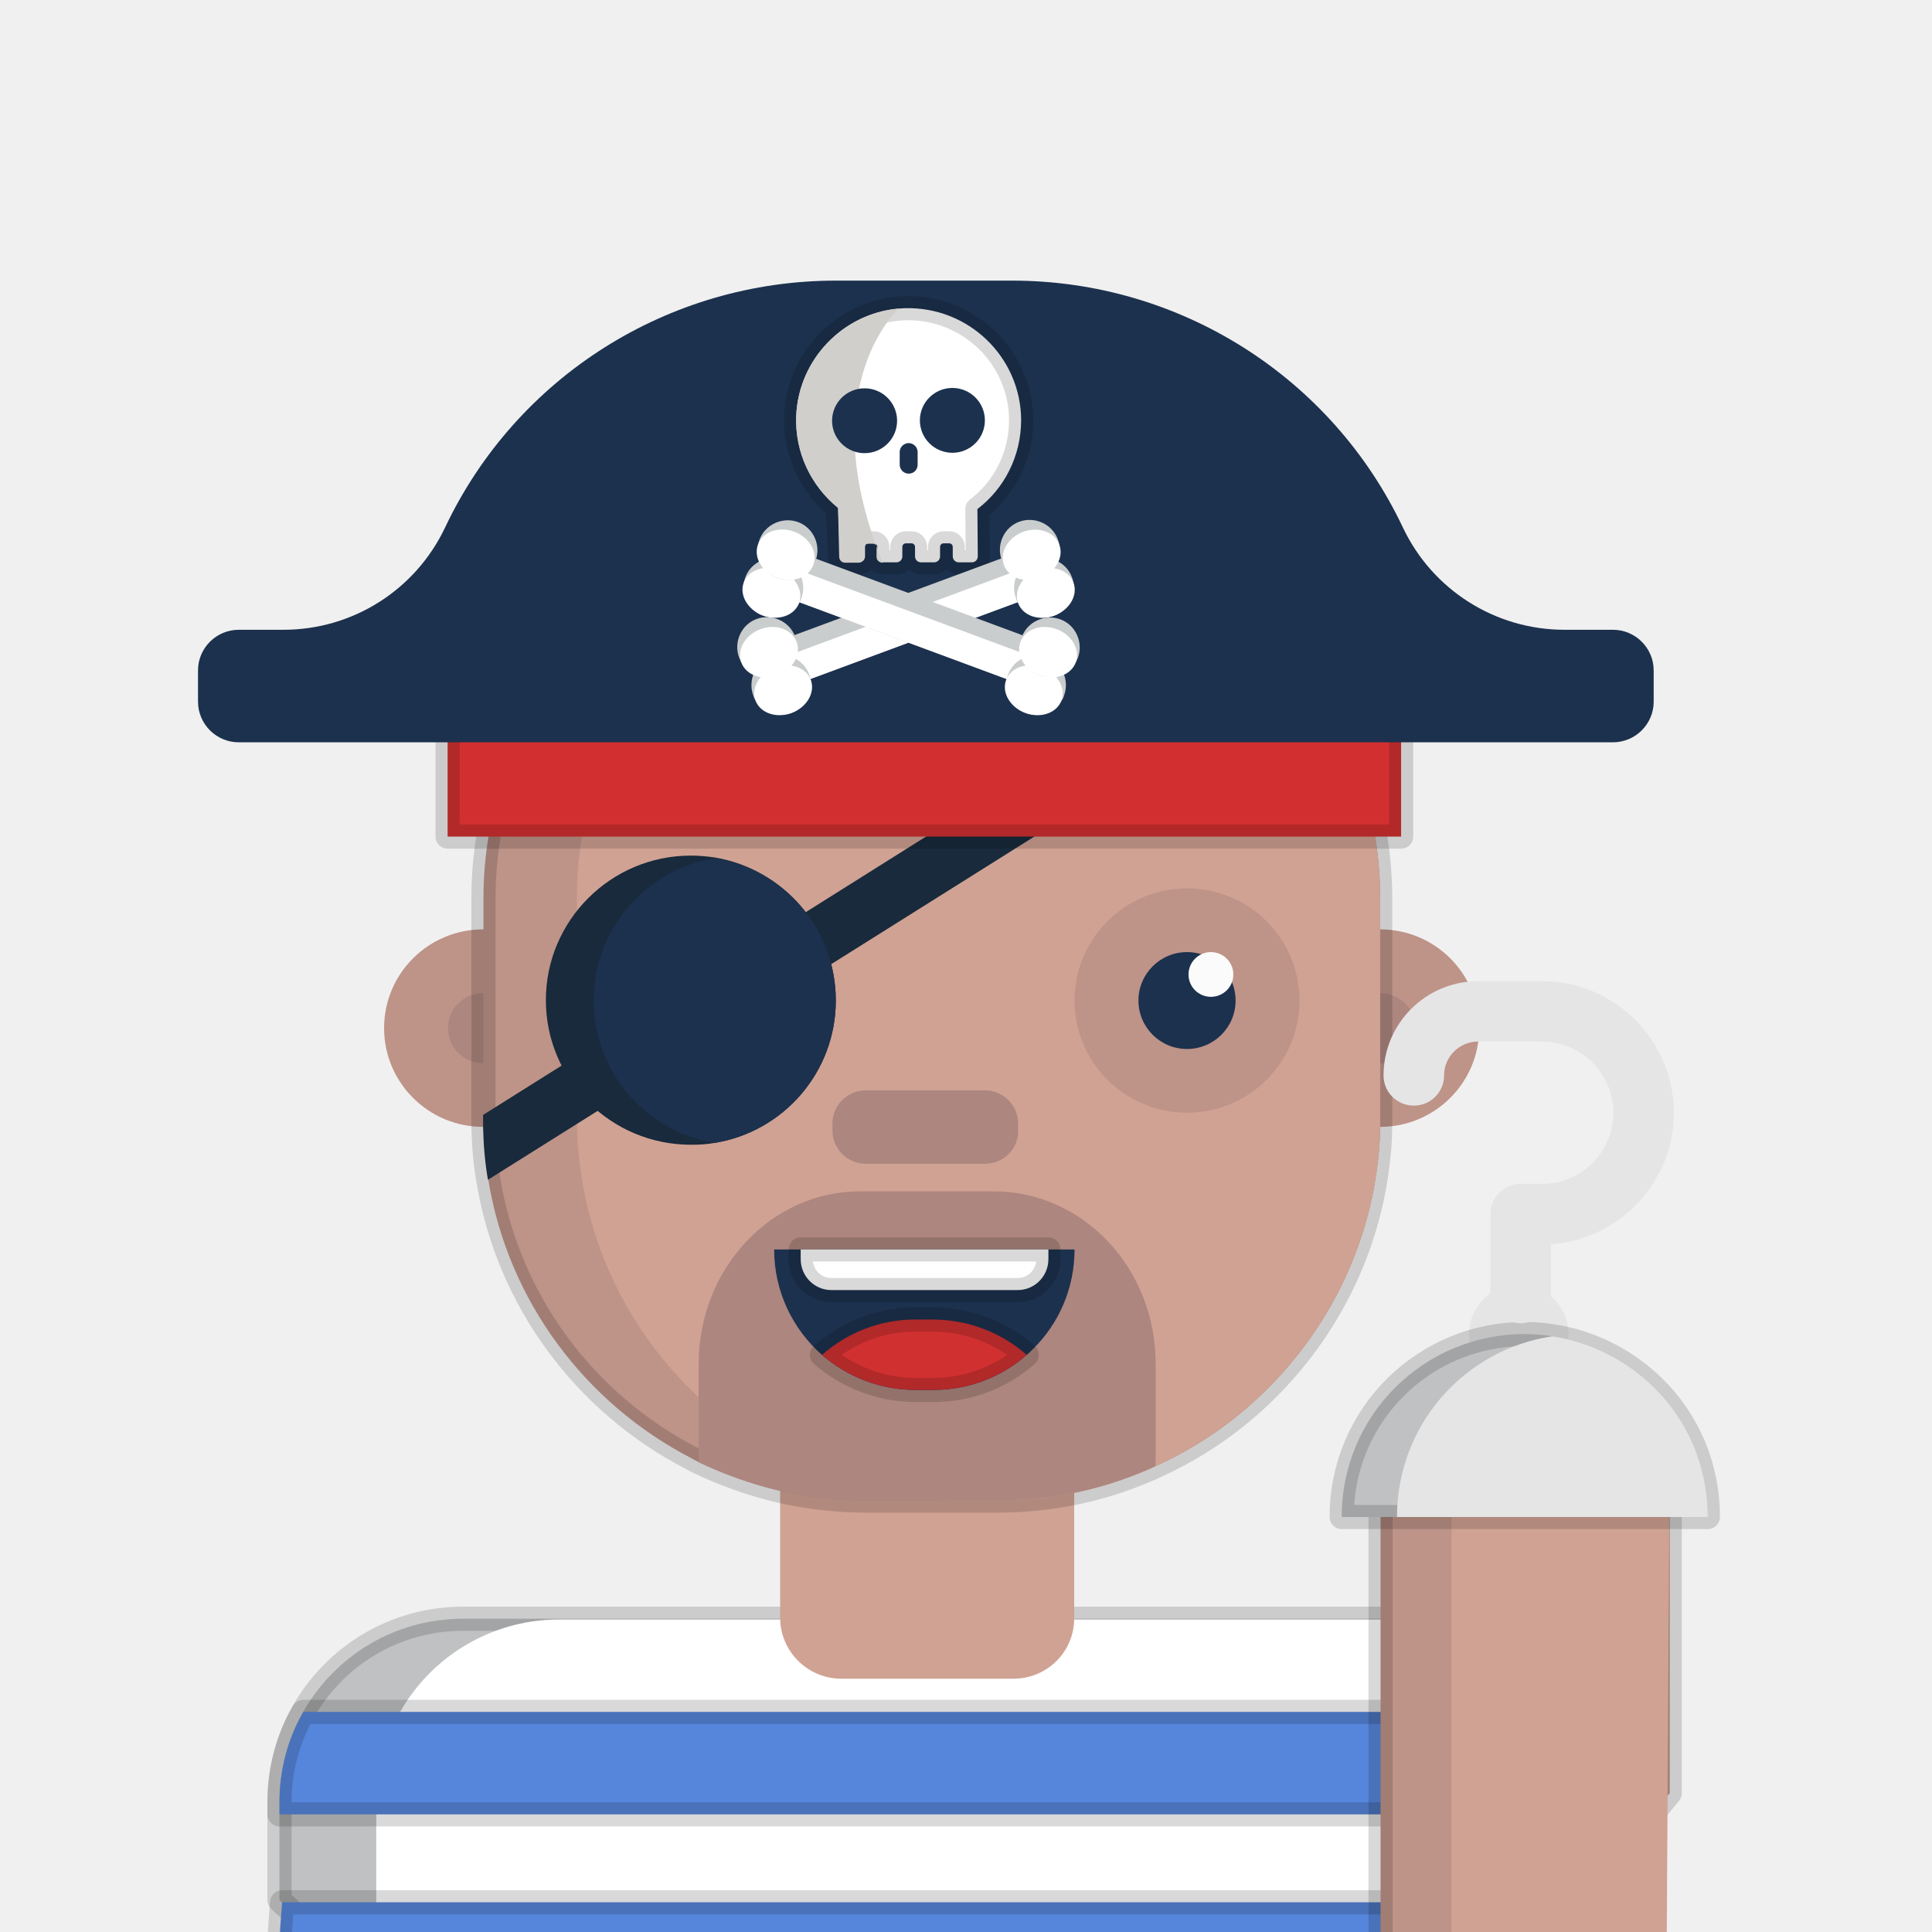
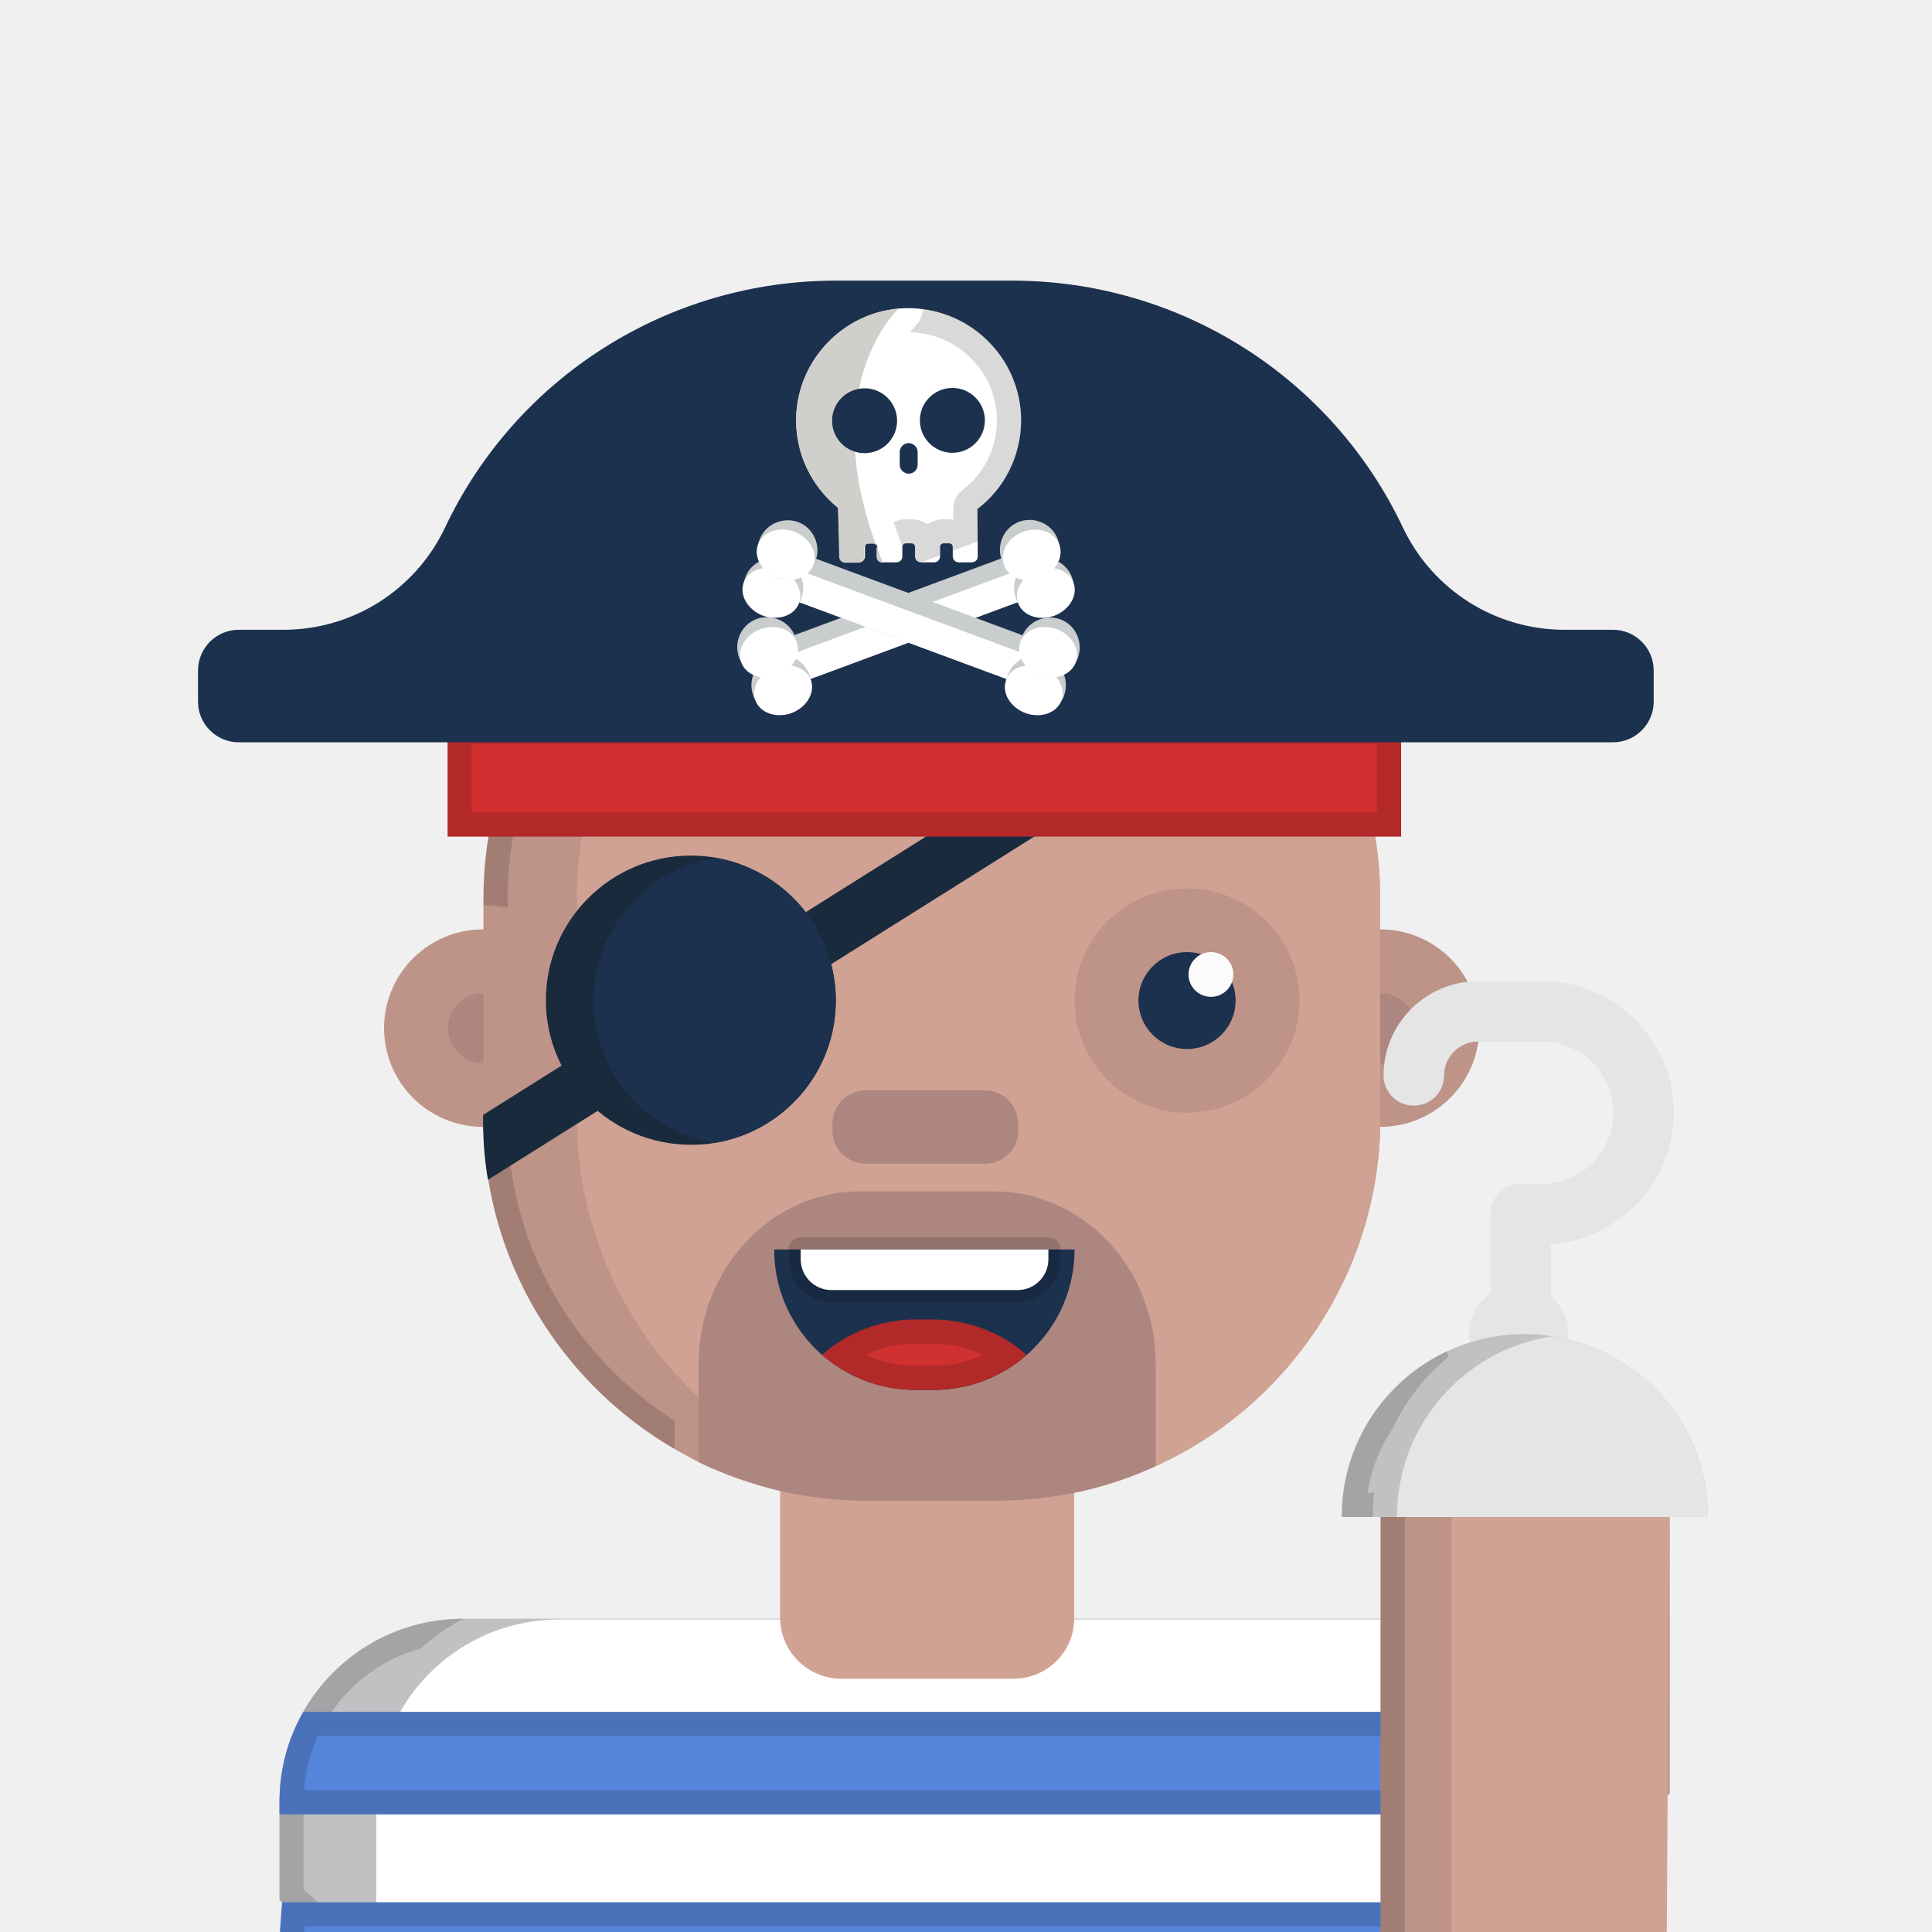
<svg xmlns="http://www.w3.org/2000/svg" id="Layer_1" viewBox="0 0 160 160">
  <defs>
    <style>.cls-1{fill:#ad867f;}.cls-2{fill:#d0a293;}.cls-3{fill:#d1cfcc;}.cls-4{fill:#d23030;}.cls-5{fill:#cacdcd;}.cls-6{fill:#fff;}.cls-7{fill:#be9388;}.cls-8{fill:#fbfbfb;}.cls-9{fill:#e5e5e6;}.cls-10{fill:#d03030;}.cls-11{fill:#182a3c;}.cls-12{fill:#1c314e;}.cls-13{fill:#c0c1c2;}.cls-14{fill:#5686db;}</style>
  </defs>
  <g id="Avatars">
    <g id="Artboard">
      <g id="Other">
        <g id="_50-Halloween_Icons_28">
-           <ellipse class="cls-9" cx="125.781" cy="110.48" rx="4.115" ry="4.104" />
-           <path class="cls-13" d="M130.855,149.27v7.19c-.371.37-.774.71-1.176,1.08-2.97,2.685-6.158,5.154-9.499,7.375-.588.37-1.145.741-1.733,1.111-1.361.833-2.723,1.636-4.146,2.407-11.232,6.079-24.104,9.566-37.781,9.566-15.409,0-29.767-4.382-41.927-11.973-1.176-.71-2.29-1.481-3.435-2.253-2.754-1.913-5.353-3.981-7.828-6.234-.062-.062-.124-.123-.186-.185v-8.116c0-2.716.712-5.308,1.98-7.499,2.63-4.598,7.55-7.684,13.243-7.684h77.263c1.578,0,3.125.247,4.549.679,3.713,1.142,6.807,3.672,8.695,6.974,1.269,2.284,1.98,4.845,1.98,7.561Z" stroke="#000" stroke-opacity="0.15" stroke-width="2" stroke-linejoin="round" />
-           <path class="cls-6" d="M130.855,149.27v7.19c-.371.37-.774.71-1.176,1.08-2.97,2.685-6.158,5.154-9.499,7.375-.588.37-1.145.741-1.733,1.111-1.361.833-2.723,1.636-4.146,2.407-11.232,6.079-24.104,9.566-37.781,9.566-15.409,0-29.767-4.382-41.927-11.973-1.176-.71-2.29-1.481-3.435-2.253v-14.504c0-2.716.712-5.308,1.98-7.499,2.228-3.919,6.158-6.727,10.799-7.468h0c.805-.123,1.609-.185,2.414-.185h69.249c1.578,0,3.125.247,4.549.679,3.713,1.142,6.807,3.672,8.695,6.974,1.3,2.222,2.011,4.783,2.011,7.499Z" />
-           <path class="cls-2" d="M83.916,139.025h-14.233c-2.785,0-5.075-2.253-5.075-5.061v-17.405h24.352v17.405c.031,2.808-2.228,5.061-5.044,5.061Z" />
-           <ellipse class="cls-7" cx="40.009" cy="85.144" rx="8.2" ry="8.178" />
+           <g fill="#e5e5e6">
+             <ellipse cx="125.781" cy="110.48" rx="4.115" ry="4.104" id="ab0" />
+           </g>
+           <g fill="#c0c1c2">
+             <path d="M130.855,149.27v7.19c-.371.37-.774.71-1.176,1.08-2.97,2.685-6.158,5.154-9.499,7.375-.588.37-1.145.741-1.733,1.111-1.361.833-2.723,1.636-4.146,2.407-11.232,6.079-24.104,9.566-37.781,9.566-15.409,0-29.767-4.382-41.927-11.973-1.176-.71-2.29-1.481-3.435-2.253-2.754-1.913-5.353-3.981-7.828-6.234-.062-.062-.124-.123-.186-.185v-8.116c0-2.716.712-5.308,1.98-7.499,2.63-4.598,7.55-7.684,13.243-7.684h77.263c1.578,0,3.125.247,4.549.679,3.713,1.142,6.807,3.672,8.695,6.974,1.269,2.284,1.98,4.845,1.98,7.561Z" id="ab1" />
+           </g>
+           <mask id="am1" maskUnits="userSpaceOnUse" x="0" y="0" width="160" height="160">
+             <use href="#ab1" fill="#fff" />
+             <use href="#ab2" fill="#000" stroke="#000" stroke-width="4" stroke-linejoin="round" />
+           </mask>
+           <use href="#ab1" fill="none" stroke="#000" stroke-opacity="0.15" stroke-width="4" stroke-linejoin="round" mask="url(#am1)" />
+           <g fill="#fff">
+             <path d="M130.855,149.27v7.19c-.371.37-.774.71-1.176,1.08-2.97,2.685-6.158,5.154-9.499,7.375-.588.37-1.145.741-1.733,1.111-1.361.833-2.723,1.636-4.146,2.407-11.232,6.079-24.104,9.566-37.781,9.566-15.409,0-29.767-4.382-41.927-11.973-1.176-.71-2.29-1.481-3.435-2.253v-14.504c0-2.716.712-5.308,1.98-7.499,2.228-3.919,6.158-6.727,10.799-7.468h0c.805-.123,1.609-.185,2.414-.185h69.249c1.578,0,3.125.247,4.549.679,3.713,1.142,6.807,3.672,8.695,6.974,1.3,2.222,2.011,4.783,2.011,7.499Z" id="ab2" />
+           </g>
+           <g fill="#d0a293">
+             <path d="M83.916,139.025h-14.233c-2.785,0-5.075-2.253-5.075-5.061v-17.405h24.352v17.405c.031,2.808-2.228,5.061-5.044,5.061Z" id="ab3" />
+           </g>
+           <g fill="#be9388">
+             <ellipse cx="40.009" cy="85.144" rx="8.2" ry="8.178" id="ab4" />
+           </g>
          <ellipse class="cls-1" cx="40.009" cy="85.144" rx="2.909" ry="2.901" />
-           <ellipse class="cls-7" cx="114.301" cy="85.144" rx="8.2" ry="8.178" />
+           <g fill="#be9388">
+             <ellipse cx="114.301" cy="85.144" rx="8.2" ry="8.178" id="ab6" />
+           </g>
          <ellipse class="cls-1" cx="114.301" cy="85.144" rx="2.909" ry="2.901" />
-           <path class="cls-7" d="M114.301,74.374v18.948c0,.339-.031.679-.031,1.018-.495,8.826-4.61,16.664-10.861,22.126-2.29,2.006-4.889,3.672-7.674,4.938-.217.093-.433.216-.681.309-1.918.833-3.961,1.481-6.065,1.913-2.104.432-4.27.648-6.498.648h-10.644c-2.475,0-4.889-.278-7.21-.802-2.352-.555-4.61-1.358-6.745-2.376-.217-.093-.433-.216-.65-.339-8.757-4.536-15.162-12.992-16.802-23.052-.248-1.42-.371-2.901-.402-4.382v-18.948c0-2.314.248-4.567.743-6.727.557-2.53,1.423-4.938,2.568-7.19.402-.802.866-1.605,1.331-2.376,1.887-3.055,4.301-5.74,7.117-7.931,1.052-.833,2.166-1.605,3.342-2.314,2.568-1.543,5.384-2.716,8.354-3.425,2.414-.586,4.92-.926,7.488-.926h12.377c3.435,0,6.745.555,9.84,1.605,4.425,1.481,8.416,3.919,11.665,7.098,5.817,5.616,9.437,13.486,9.437,22.188Z" stroke="#000" stroke-opacity="0.15" stroke-width="2" stroke-linejoin="round" />
-           <path class="cls-2" d="M114.301,74.374v18.948c0,.339-.031.679-.031,1.018-.495,8.826-4.61,16.664-10.861,22.126-4.053,3.518-8.973,6.018-14.419,7.159-2.104.432-4.27.648-6.498.648h-2.878c-5.415,0-10.52-1.358-15.007-3.734-10.025-5.339-16.833-15.893-16.833-28.02v-18.145c0-4.999,1.176-9.721,3.311-13.887.309-.617.65-1.234.99-1.821,1.361-2.284,2.97-4.351,4.858-6.203,1.64-1.636,3.496-3.086,5.508-4.32,4.734-2.932,10.335-4.629,16.338-4.629h4.579c3.435,0,6.745.555,9.84,1.605,4.425,1.481,8.385,3.919,11.665,7.098,5.817,5.586,9.437,13.455,9.437,22.157Z" />
-           <ellipse class="cls-7" cx="98.304" cy="82.861" rx="9.314" ry="9.289" />
+           <g fill="#be9388">
+             <path d="M114.301,74.374v18.948c0,.339-.031.679-.031,1.018-.495,8.826-4.61,16.664-10.861,22.126-2.29,2.006-4.889,3.672-7.674,4.938-.217.093-.433.216-.681.309-1.918.833-3.961,1.481-6.065,1.913-2.104.432-4.27.648-6.498.648h-10.644c-2.475,0-4.889-.278-7.21-.802-2.352-.555-4.61-1.358-6.745-2.376-.217-.093-.433-.216-.65-.339-8.757-4.536-15.162-12.992-16.802-23.052-.248-1.42-.371-2.901-.402-4.382v-18.948c0-2.314.248-4.567.743-6.727.557-2.53,1.423-4.938,2.568-7.19.402-.802.866-1.605,1.331-2.376,1.887-3.055,4.301-5.74,7.117-7.931,1.052-.833,2.166-1.605,3.342-2.314,2.568-1.543,5.384-2.716,8.354-3.425,2.414-.586,4.92-.926,7.488-.926h12.377c3.435,0,6.745.555,9.84,1.605,4.425,1.481,8.416,3.919,11.665,7.098,5.817,5.616,9.437,13.486,9.437,22.188Z" id="ab8" />
+           </g>
+           <mask id="am8" maskUnits="userSpaceOnUse" x="0" y="0" width="160" height="160">
+             <use href="#ab8" fill="#fff" />
+             <use href="#ab3" fill="#000" stroke="#000" stroke-width="4" stroke-linejoin="round" />
+             <use href="#ab4" fill="#000" stroke="#000" stroke-width="4" stroke-linejoin="round" />
+             <use href="#ab6" fill="#000" stroke="#000" stroke-width="4" stroke-linejoin="round" />
+             <use href="#ab9" fill="#000" stroke="#000" stroke-width="4" stroke-linejoin="round" />
+             <use href="#ab10" fill="#000" stroke="#000" stroke-width="4" stroke-linejoin="round" />
+             <use href="#ab13" fill="#000" stroke="#000" stroke-width="4" stroke-linejoin="round" />
+             <use href="#ab19" fill="#000" stroke="#000" stroke-width="4" stroke-linejoin="round" />
+           </mask>
+           <use href="#ab8" fill="none" stroke="#000" stroke-opacity="0.15" stroke-width="4" stroke-linejoin="round" mask="url(#am8)" />
+           <g fill="#d0a293">
+             <path d="M114.301,74.374v18.948c0,.339-.031.679-.031,1.018-.495,8.826-4.61,16.664-10.861,22.126-4.053,3.518-8.973,6.018-14.419,7.159-2.104.432-4.27.648-6.498.648h-2.878c-5.415,0-10.52-1.358-15.007-3.734-10.025-5.339-16.833-15.893-16.833-28.02v-18.145c0-4.999,1.176-9.721,3.311-13.887.309-.617.65-1.234.99-1.821,1.361-2.284,2.97-4.351,4.858-6.203,1.64-1.636,3.496-3.086,5.508-4.32,4.734-2.932,10.335-4.629,16.338-4.629h4.579c3.435,0,6.745.555,9.84,1.605,4.425,1.481,8.385,3.919,11.665,7.098,5.817,5.586,9.437,13.455,9.437,22.157Z" id="ab9" />
+           </g>
+           <g fill="#be9388">
+             <ellipse cx="98.304" cy="82.861" rx="9.314" ry="9.289" id="ab10" />
+           </g>
          <ellipse class="cls-12" cx="98.304" cy="82.861" rx="4.023" ry="4.012" />
          <ellipse class="cls-8" cx="100.284" cy="80.701" rx="1.857" ry="1.852" />
-           <path class="cls-1" d="M81.564,96.377h-9.871c-1.516,0-2.754-1.234-2.754-2.746v-.586c0-1.512,1.238-2.746,2.754-2.746h9.871c1.516,0,2.754,1.234,2.754,2.746v.586c.031,1.512-1.207,2.746-2.754,2.746Z" />
+           <g fill="#ad867f">
+             <path d="M81.564,96.377h-9.871c-1.516,0-2.754-1.234-2.754-2.746v-.586c0-1.512,1.238-2.746,2.754-2.746h9.871c1.516,0,2.754,1.234,2.754,2.746v.586c.031,1.512-1.207,2.746-2.754,2.746Z" id="ab13" />
+           </g>
          <path class="cls-11" d="M88.309,67.616l-47.899,30.088c-.248-1.42-.371-2.901-.402-4.382v-.988l45.764-28.761,2.537,4.043Z" />
          <path class="cls-11" d="M69.218,82.861c0,5.925-4.332,10.862-10.025,11.788-.65.123-1.3.154-1.98.154-6.622,0-12.006-5.37-12.006-11.973s5.384-11.973,12.006-11.973c.681,0,1.331.062,1.98.154,5.693.957,10.025,5.894,10.025,11.85Z" />
          <path class="cls-12" d="M69.218,82.861c0,5.925-4.332,10.862-10.025,11.788-5.693-.926-10.025-5.863-10.025-11.788s4.332-10.862,10.025-11.788c5.693.895,10.025,5.832,10.025,11.788Z" />
-           <rect class="cls-4" x="37.069" y="59.655" width="78.965" height="9.628" stroke="#000" stroke-opacity="0.15" stroke-width="2" stroke-linejoin="round" />
+           <g fill="#d23030">
+             <rect x="37.069" y="59.655" width="78.965" height="9.628" id="ab17" />
+           </g>
+           <mask id="am17" maskUnits="userSpaceOnUse" x="0" y="0" width="160" height="160">
+             <use href="#ab17" fill="#fff" />
+           </mask>
+           <use href="#ab17" fill="none" stroke="#000" stroke-opacity="0.15" stroke-width="4" stroke-linejoin="round" mask="url(#am17)" />
          <path class="cls-12" d="M116.189,43.7h0c-5.91-12.498-18.504-20.46-32.366-20.46h-14.605c-13.862,0-26.456,7.962-32.366,20.46h0c-2.444,5.154-7.643,8.455-13.367,8.455h-3.713c-1.857,0-3.373,1.512-3.373,3.364v2.592c0,1.852,1.516,3.364,3.373,3.364h113.806c1.857,0,3.373-1.512,3.373-3.364v-2.592c0-1.852-1.516-3.364-3.373-3.364h-4.022c-5.724,0-10.923-3.302-13.367-8.455Z" />
-           <path class="cls-1" d="M95.705,112.918v8.486c-.217.093-.433.216-.681.309-1.918.833-3.961,1.481-6.065,1.913-2.104.432-4.27.648-6.498.648h-10.644c-2.475,0-4.889-.278-7.21-.802-2.352-.555-4.61-1.358-6.745-2.376v-8.147c0-7.9,6.003-14.288,13.367-14.288h11.046c7.457,0,13.429,6.388,13.429,14.257Z" />
+           <g fill="#ad867f">
+             <path d="M95.705,112.918v8.486c-.217.093-.433.216-.681.309-1.918.833-3.961,1.481-6.065,1.913-2.104.432-4.27.648-6.498.648h-10.644c-2.475,0-4.889-.278-7.21-.802-2.352-.555-4.61-1.358-6.745-2.376v-8.147c0-7.9,6.003-14.288,13.367-14.288h11.046c7.457,0,13.429,6.388,13.429,14.257Z" id="ab19" />
+           </g>
          <path class="cls-12" d="M88.99,103.475c0,3.209-1.3,6.141-3.435,8.239-.186.185-.34.339-.526.494-2.073,1.821-4.765,2.901-7.736,2.901h-1.485c-2.97,0-5.662-1.111-7.736-2.901-2.414-2.129-3.961-5.246-3.961-8.733h24.878Z" />
-           <path class="cls-10" d="M85.03,112.208c-2.073,1.821-4.765,2.901-7.736,2.901h-1.485c-2.97,0-5.662-1.111-7.736-2.901,2.073-1.821,4.765-2.932,7.736-2.932h1.485c2.97.031,5.662,1.111,7.736,2.932Z" stroke="#000" stroke-opacity="0.15" stroke-width="2" stroke-linejoin="round" />
-           <path class="cls-6" d="M86.824,103.475v.802c0,1.42-1.145,2.561-2.537,2.561h-15.44c-1.392,0-2.537-1.142-2.537-2.561v-.802h20.515Z" stroke="#000" stroke-opacity="0.15" stroke-width="2" stroke-linejoin="round" />
-           <path class="cls-6" d="M84.565,34.782c0,2.993-1.392,5.678-3.62,7.375l.031,3.919c0,.278-.217.494-.495.494h-1.083c-.278,0-.495-.216-.495-.494v-.771c0-.185-.124-.309-.309-.309h-.433c-.186,0-.309.123-.309.309v.771c0,.278-.217.494-.495.494h-1.083c-.278,0-.495-.216-.495-.494v-.771c0-.185-.124-.309-.309-.309h-.433c-.186,0-.309.123-.309.309v.771c0,.278-.217.494-.495.494h-1.083c-.278,0-.495-.216-.495-.494v-.771c0-.185-.124-.309-.309-.309h-.402c-.186,0-.309.123-.309.309v.771c0,.278-.217.494-.495.494h-1.083c-.278,0-.495-.216-.495-.494l-.155-4.012c-2.197-1.79-3.589-4.536-3.466-7.622.186-4.66,3.868-8.486,8.478-8.887.155,0,.34-.031.495-.031,5.291-.154,9.623,4.043,9.654,9.258Z" stroke="#000" stroke-opacity="0.15" stroke-width="2" stroke-linejoin="round" />
-           <path class="cls-3" d="M73.117,46.601h-.031c-.278,0-.495-.216-.495-.494v-.771c0-.185-.124-.309-.309-.309h-.402c-.186,0-.309.123-.309.309v.771c0,.278-.217.494-.495.494h-1.083c-.278,0-.495-.216-.495-.494l-.093-4.043c-2.197-1.79-3.589-4.536-3.466-7.622.186-4.66,3.868-8.486,8.478-8.887-.495.494-7.055,7.098-1.3,21.046Z" />
+           <g fill="#d03030">
+             <path d="M85.03,112.208c-2.073,1.821-4.765,2.901-7.736,2.901h-1.485c-2.97,0-5.662-1.111-7.736-2.901,2.073-1.821,4.765-2.932,7.736-2.932h1.485c2.97.031,5.662,1.111,7.736,2.932Z" id="ab21" />
+           </g>
+           <mask id="am21" maskUnits="userSpaceOnUse" x="0" y="0" width="160" height="160">
+             <use href="#ab21" fill="#fff" />
+           </mask>
+           <use href="#ab21" fill="none" stroke="#000" stroke-opacity="0.15" stroke-width="4" stroke-linejoin="round" mask="url(#am21)" />
+           <use href="#ab22" fill="none" stroke="#000" stroke-opacity="0.15" stroke-width="2" stroke-linejoin="round" />
+           <g fill="#fff">
+             <path d="M86.824,103.475v.802c0,1.42-1.145,2.561-2.537,2.561h-15.44c-1.392,0-2.537-1.142-2.537-2.561v-.802h20.515Z" id="ab22" />
+           </g>
+           <g fill="#fff">
+             <path d="M84.565,34.782c0,2.993-1.392,5.678-3.62,7.375l.031,3.919c0,.278-.217.494-.495.494h-1.083c-.278,0-.495-.216-.495-.494v-.771c0-.185-.124-.309-.309-.309h-.433c-.186,0-.309.123-.309.309v.771c0,.278-.217.494-.495.494h-1.083c-.278,0-.495-.216-.495-.494v-.771c0-.185-.124-.309-.309-.309h-.433c-.186,0-.309.123-.309.309v.771c0,.278-.217.494-.495.494h-1.083c-.278,0-.495-.216-.495-.494v-.771c0-.185-.124-.309-.309-.309h-.402c-.186,0-.309.123-.309.309v.771c0,.278-.217.494-.495.494h-1.083c-.278,0-.495-.216-.495-.494l-.155-4.012c-2.197-1.79-3.589-4.536-3.466-7.622.186-4.66,3.868-8.486,8.478-8.887.155,0,.34-.031.495-.031,5.291-.154,9.623,4.043,9.654,9.258Z" id="ab23" />
+           </g>
+           <mask id="am23" maskUnits="userSpaceOnUse" x="0" y="0" width="160" height="160">
+             <use href="#ab23" fill="#fff" />
+             <use href="#ab24" fill="#000" stroke="#000" stroke-width="4" stroke-linejoin="round" />
+             <use href="#ab28" fill="#000" stroke="#000" stroke-width="4" stroke-linejoin="round" />
+             <use href="#ab29" fill="#000" stroke="#000" stroke-width="4" stroke-linejoin="round" />
+             <use href="#ab30" fill="#000" stroke="#000" stroke-width="4" stroke-linejoin="round" />
+             <use href="#ab38" fill="#000" stroke="#000" stroke-width="4" stroke-linejoin="round" />
+             <use href="#ab39" fill="#000" stroke="#000" stroke-width="4" stroke-linejoin="round" />
+           </mask>
+           <use href="#ab23" fill="none" stroke="#000" stroke-opacity="0.15" stroke-width="4" stroke-linejoin="round" mask="url(#am23)" />
+           <g fill="#d1cfcc">
+             <path d="M73.117,46.601h-.031c-.278,0-.495-.216-.495-.494v-.771c0-.185-.124-.309-.309-.309h-.402c-.186,0-.309.123-.309.309v.771c0,.278-.217.494-.495.494h-1.083c-.278,0-.495-.216-.495-.494l-.093-4.043c-2.197-1.79-3.589-4.536-3.466-7.622.186-4.66,3.868-8.486,8.478-8.887-.495.494-7.055,7.098-1.3,21.046Z" id="ab24" />
+           </g>
          <ellipse class="cls-12" cx="71.601" cy="34.844" rx="2.692" ry="2.685" />
          <ellipse class="cls-12" cx="78.872" cy="34.813" rx="2.692" ry="2.685" />
          <path class="cls-12" d="M75.252,39.226h0c-.402,0-.743-.339-.743-.741v-1.049c0-.401.34-.741.743-.741h0c.402,0,.743.339.743.741v1.049c0,.401-.309.741-.743.741Z" />
-           <polygon class="cls-5" points="63.025 53.622 84.083 45.818 85.43 49.434 64.373 57.238 63.025 53.622" />
-           <polygon class="cls-6" points="63.516 54.935 84.574 47.132 85.437 49.446 64.379 57.249 63.516 54.935" />
-           <path class="cls-5" d="M87.319,50.983c-1.145.432-2.383-.031-3.001-1.049-.093-.123-.155-.278-.186-.401-.464-1.265.186-2.716,1.454-3.179s2.723.185,3.187,1.45c.062.154.093.309.124.432.186,1.173-.464,2.314-1.578,2.746Z" />
+           <g fill="#cacdcd">
+             <polygon points="63.025 53.622 84.083 45.818 85.43 49.434 64.373 57.238 63.025 53.622" id="ab28" />
+           </g>
+           <g fill="#fff">
+             <polygon points="63.516 54.935 84.574 47.132 85.437 49.446 64.379 57.249 63.516 54.935" id="ab29" />
+           </g>
+           <g fill="#cacdcd">
+             <path d="M87.319,50.983c-1.145.432-2.383-.031-3.001-1.049-.093-.123-.155-.278-.186-.401-.464-1.265.186-2.716,1.454-3.179s2.723.185,3.187,1.45c.062.154.093.309.124.432.186,1.173-.464,2.314-1.578,2.746Z" id="ab30" />
+           </g>
          <ellipse class="cls-6" cx="86.611" cy="49.104" rx="2.444" ry="2.007" transform="translate(-11.67961 33.2407) rotate(-20.383)" />
          <path class="cls-5" d="M86.144,47.835c-1.145.432-2.414-.062-3.001-1.049-.062-.123-.124-.247-.186-.401-.464-1.265.186-2.716,1.454-3.179,1.269-.463,2.723.185,3.187,1.45.062.154.093.278.124.432.217,1.173-.433,2.345-1.578,2.746Z" />
          <ellipse class="cls-6" cx="85.438" cy="45.956" rx="2.444" ry="2.037" transform="translate(-10.6566 32.635) rotate(-20.383)" />
          <path class="cls-5" d="M65.567,59.037c-1.145.432-2.383-.031-3.001-1.049-.093-.123-.155-.278-.186-.401-.464-1.265.186-2.716,1.454-3.179,1.269-.463,2.723.185,3.187,1.45.062.154.093.309.124.432.217,1.173-.433,2.314-1.578,2.746Z" />
          <ellipse class="cls-6" cx="64.857" cy="57.163" rx="2.444" ry="2.007" transform="translate(-15.84851 26.16869) rotate(-20.383)" />
          <path class="cls-5" d="M64.391,55.89c-1.145.432-2.414-.062-3.001-1.049-.062-.123-.124-.247-.186-.401-.464-1.265.186-2.716,1.454-3.179,1.269-.463,2.723.185,3.187,1.45.062.154.093.278.124.432.217,1.173-.433,2.345-1.578,2.746Z" />
          <ellipse class="cls-6" cx="63.684" cy="54.015" rx="2.444" ry="2.037" transform="translate(-14.82544 25.56297) rotate(-20.383)" />
-           <polygon class="cls-5" points="65.05 49.451 66.397 45.835 87.455 53.638 86.108 57.254 65.05 49.451" />
-           <polygon class="cls-6" points="65.069 49.454 65.932 47.14 86.989 54.943 86.127 57.257 65.069 49.454" />
+           <g fill="#cacdcd">
+             <polygon points="65.05 49.451 66.397 45.835 87.455 53.638 86.108 57.254 65.05 49.451" id="ab38" />
+           </g>
+           <g fill="#fff">
+             <polygon points="65.069 49.454 65.932 47.14 86.989 54.943 86.127 57.257 65.069 49.454" id="ab39" />
+           </g>
          <path class="cls-5" d="M63.184,50.983c1.145.432,2.383-.031,3.001-1.049.093-.123.155-.278.186-.401.464-1.265-.186-2.716-1.454-3.179-1.269-.463-2.723.185-3.187,1.45-.062.154-.093.309-.124.432-.186,1.173.433,2.345,1.578,2.746Z" />
          <ellipse class="cls-6" cx="63.884" cy="49.094" rx="2.007" ry="2.444" transform="translate(-4.38675 91.87879) rotate(-69.61699)" />
          <path class="cls-5" d="M64.36,47.866c1.145.432,2.414-.062,3.001-1.049.062-.123.124-.247.186-.401.464-1.265-.186-2.716-1.454-3.179-1.269-.463-2.723.185-3.187,1.45-.062.154-.093.278-.124.432-.217,1.142.433,2.314,1.578,2.746Z" />
          <ellipse class="cls-6" cx="65.066" cy="45.941" rx="2.037" ry="2.444" transform="translate(-.66068 90.93251) rotate(-69.617)" />
          <path class="cls-5" d="M84.937,59.037c1.145.432,2.383-.031,3.001-1.049.093-.123.155-.278.186-.401.464-1.265-.186-2.716-1.454-3.179-1.269-.463-2.723.185-3.187,1.45-.062.154-.093.309-.124.432-.217,1.173.433,2.345,1.578,2.746Z" />
          <ellipse class="cls-6" cx="85.613" cy="57.164" rx="2.007" ry="2.444" transform="translate(2.209599 117.507) rotate(-69.617)" />
          <path class="cls-5" d="M86.082,55.92c1.145.432,2.414-.062,3.001-1.049.062-.123.124-.247.186-.401.464-1.265-.186-2.716-1.454-3.179s-2.723.185-3.187,1.45c-.062.154-.093.278-.124.432-.186,1.142.433,2.314,1.578,2.746Z" />
          <ellipse class="cls-6" cx="86.796" cy="54.012" rx="2.037" ry="2.444" transform="translate(5.93553 116.5607) rotate(-69.617)" />
-           <path class="cls-14" d="M130.855,149.27v.988H23.145v-.988c0-2.746.712-5.308,1.98-7.499h103.719c1.3,2.222,2.011,4.783,2.011,7.499Z" stroke="#000" stroke-opacity="0.15" stroke-width="2" stroke-linejoin="round" />
-           <path class="cls-14" d="M129.71,157.54c-2.97,2.685-6.158,5.154-9.499,7.375-.588.37-1.145.741-1.733,1.111H34.625c-1.176-.71-11.625-.25-11.625-1.027q0-3,.362-7.46h106.349Z" stroke="#000" stroke-opacity="0.15" stroke-width="2" stroke-linejoin="round" />
-           <path class="cls-7" d="M138.281,119.121v29.378c-2.29,2.839-4.765,5.493-7.395,7.993-.371.37-.774.71-1.176,1.08-2.97,2.685-6.158,5.154-9.499,7.375-.588.37-1.145.741-1.733,1.111-1.361.833-2.723,1.636-4.146,2.407v-49.344h23.949Z" stroke="#000" stroke-opacity="0.15" stroke-width="2" stroke-linejoin="round" />
-           <path class="cls-2" d="M138.281,119.121l-.281,46.88c-2-1-5.194-3.58-7.824-1.08-.371.37-.774.71-1.176,1.08-2.97,2.685-5.447-3.275-8.789-1.054v-45.826h18.07Z" />
-           <path class="cls-13" d="M141.437,125.601v.031h-30.323v-.031c0-8.363,6.776-15.121,15.162-15.121.774,0,1.547.062,2.29.185,3.28.494,6.188,2.037,8.447,4.259,2.754,2.716,4.425,6.511,4.425,10.677Z" stroke="#000" stroke-opacity="0.15" stroke-width="2" stroke-linejoin="round" />
-           <path class="cls-9" d="M141.437,125.601v.031h-25.744v-.031c0-7.561,5.57-13.856,12.872-14.936,3.28.494,6.188,2.037,8.447,4.259,2.754,2.716,4.425,6.511,4.425,10.677Z" />
-           <path class="cls-9" d="M125.935,109.585c-1.392,0-2.506-1.111-2.506-2.5v-6.542c0-1.389,1.114-2.5,2.506-2.5h1.764c3.28,0,5.91-2.654,5.91-5.894s-2.661-5.894-5.91-5.894h-5.291c-1.547,0-2.816,1.265-2.816,2.808,0,1.389-1.114,2.5-2.506,2.5s-2.506-1.111-2.506-2.5c0-4.32,3.527-7.807,7.828-7.807h5.291c6.034,0,10.923,4.907,10.923,10.893,0,5.771-4.518,10.492-10.18,10.893v4.043c0,1.358-1.114,2.5-2.506,2.5Z" />
+           <g fill="#5686db">
+             <path d="M130.855,149.27v.988H23.145v-.988c0-2.746.712-5.308,1.98-7.499h103.719c1.3,2.222,2.011,4.783,2.011,7.499Z" id="ab48" />
+           </g>
+           <mask id="am48" maskUnits="userSpaceOnUse" x="0" y="0" width="160" height="160">
+             <use href="#ab48" fill="#fff" />
+           </mask>
+           <use href="#ab48" fill="none" stroke="#000" stroke-opacity="0.15" stroke-width="4" stroke-linejoin="round" mask="url(#am48)" />
+           <g fill="#5686db">
+             <path d="M129.71,157.54c-2.97,2.685-6.158,5.154-9.499,7.375-.588.37-1.145.741-1.733,1.111H34.625c-1.176-.71-11.625-.25-11.625-1.027q0-3,.362-7.46h106.349Z" id="ab49" />
+           </g>
+           <mask id="am49" maskUnits="userSpaceOnUse" x="0" y="0" width="160" height="160">
+             <use href="#ab49" fill="#fff" />
+           </mask>
+           <use href="#ab49" fill="none" stroke="#000" stroke-opacity="0.15" stroke-width="4" stroke-linejoin="round" mask="url(#am49)" />
+           <g fill="#be9388">
+             <path d="M138.281,119.121v29.378c-2.29,2.839-4.765,5.493-7.395,7.993-.371.37-.774.71-1.176,1.08-2.97,2.685-6.158,5.154-9.499,7.375-.588.37-1.145.741-1.733,1.111-1.361.833-2.723,1.636-4.146,2.407v-49.344h23.949Z" id="ab50" />
+           </g>
+           <mask id="am50" maskUnits="userSpaceOnUse" x="0" y="0" width="160" height="160">
+             <use href="#ab50" fill="#fff" />
+             <use href="#ab51" fill="#000" stroke="#000" stroke-width="4" stroke-linejoin="round" />
+           </mask>
+           <use href="#ab50" fill="none" stroke="#000" stroke-opacity="0.15" stroke-width="4" stroke-linejoin="round" mask="url(#am50)" />
+           <g fill="#d0a293">
+             <path d="M138.281,119.121l-.281,46.88c-2-1-5.194-3.58-7.824-1.08-.371.37-.774.71-1.176,1.08-2.97,2.685-5.447-3.275-8.789-1.054v-45.826h18.07Z" id="ab51" />
+           </g>
+           <g fill="#c0c1c2">
+             <path d="M141.437,125.601v.031h-30.323v-.031c0-8.363,6.776-15.121,15.162-15.121.774,0,1.547.062,2.29.185,3.28.494,6.188,2.037,8.447,4.259,2.754,2.716,4.425,6.511,4.425,10.677Z" id="ab52" />
+           </g>
+           <mask id="am52" maskUnits="userSpaceOnUse" x="0" y="0" width="160" height="160">
+             <use href="#ab52" fill="#fff" />
+             <use href="#ab0" fill="#000" stroke="#000" stroke-width="4" stroke-linejoin="round" />
+             <use href="#ab53" fill="#000" stroke="#000" stroke-width="4" stroke-linejoin="round" />
+             <use href="#ab54" fill="#000" stroke="#000" stroke-width="4" stroke-linejoin="round" />
+           </mask>
+           <use href="#ab52" fill="none" stroke="#000" stroke-opacity="0.15" stroke-width="4" stroke-linejoin="round" mask="url(#am52)" />
+           <g fill="#e5e5e6">
+             <path d="M141.437,125.601v.031h-25.744v-.031c0-7.561,5.57-13.856,12.872-14.936,3.28.494,6.188,2.037,8.447,4.259,2.754,2.716,4.425,6.511,4.425,10.677Z" id="ab53" />
+           </g>
+           <g fill="#e5e5e6">
+             <path d="M125.935,109.585c-1.392,0-2.506-1.111-2.506-2.5v-6.542c0-1.389,1.114-2.5,2.506-2.5h1.764c3.28,0,5.91-2.654,5.91-5.894s-2.661-5.894-5.91-5.894h-5.291c-1.547,0-2.816,1.265-2.816,2.808,0,1.389-1.114,2.5-2.506,2.5s-2.506-1.111-2.506-2.5c0-4.32,3.527-7.807,7.828-7.807h5.291c6.034,0,10.923,4.907,10.923,10.893,0,5.771-4.518,10.492-10.18,10.893v4.043c0,1.358-1.114,2.5-2.506,2.5Z" id="ab54" />
+           </g>
        </g>
      </g>
    </g>
  </g>
</svg>
